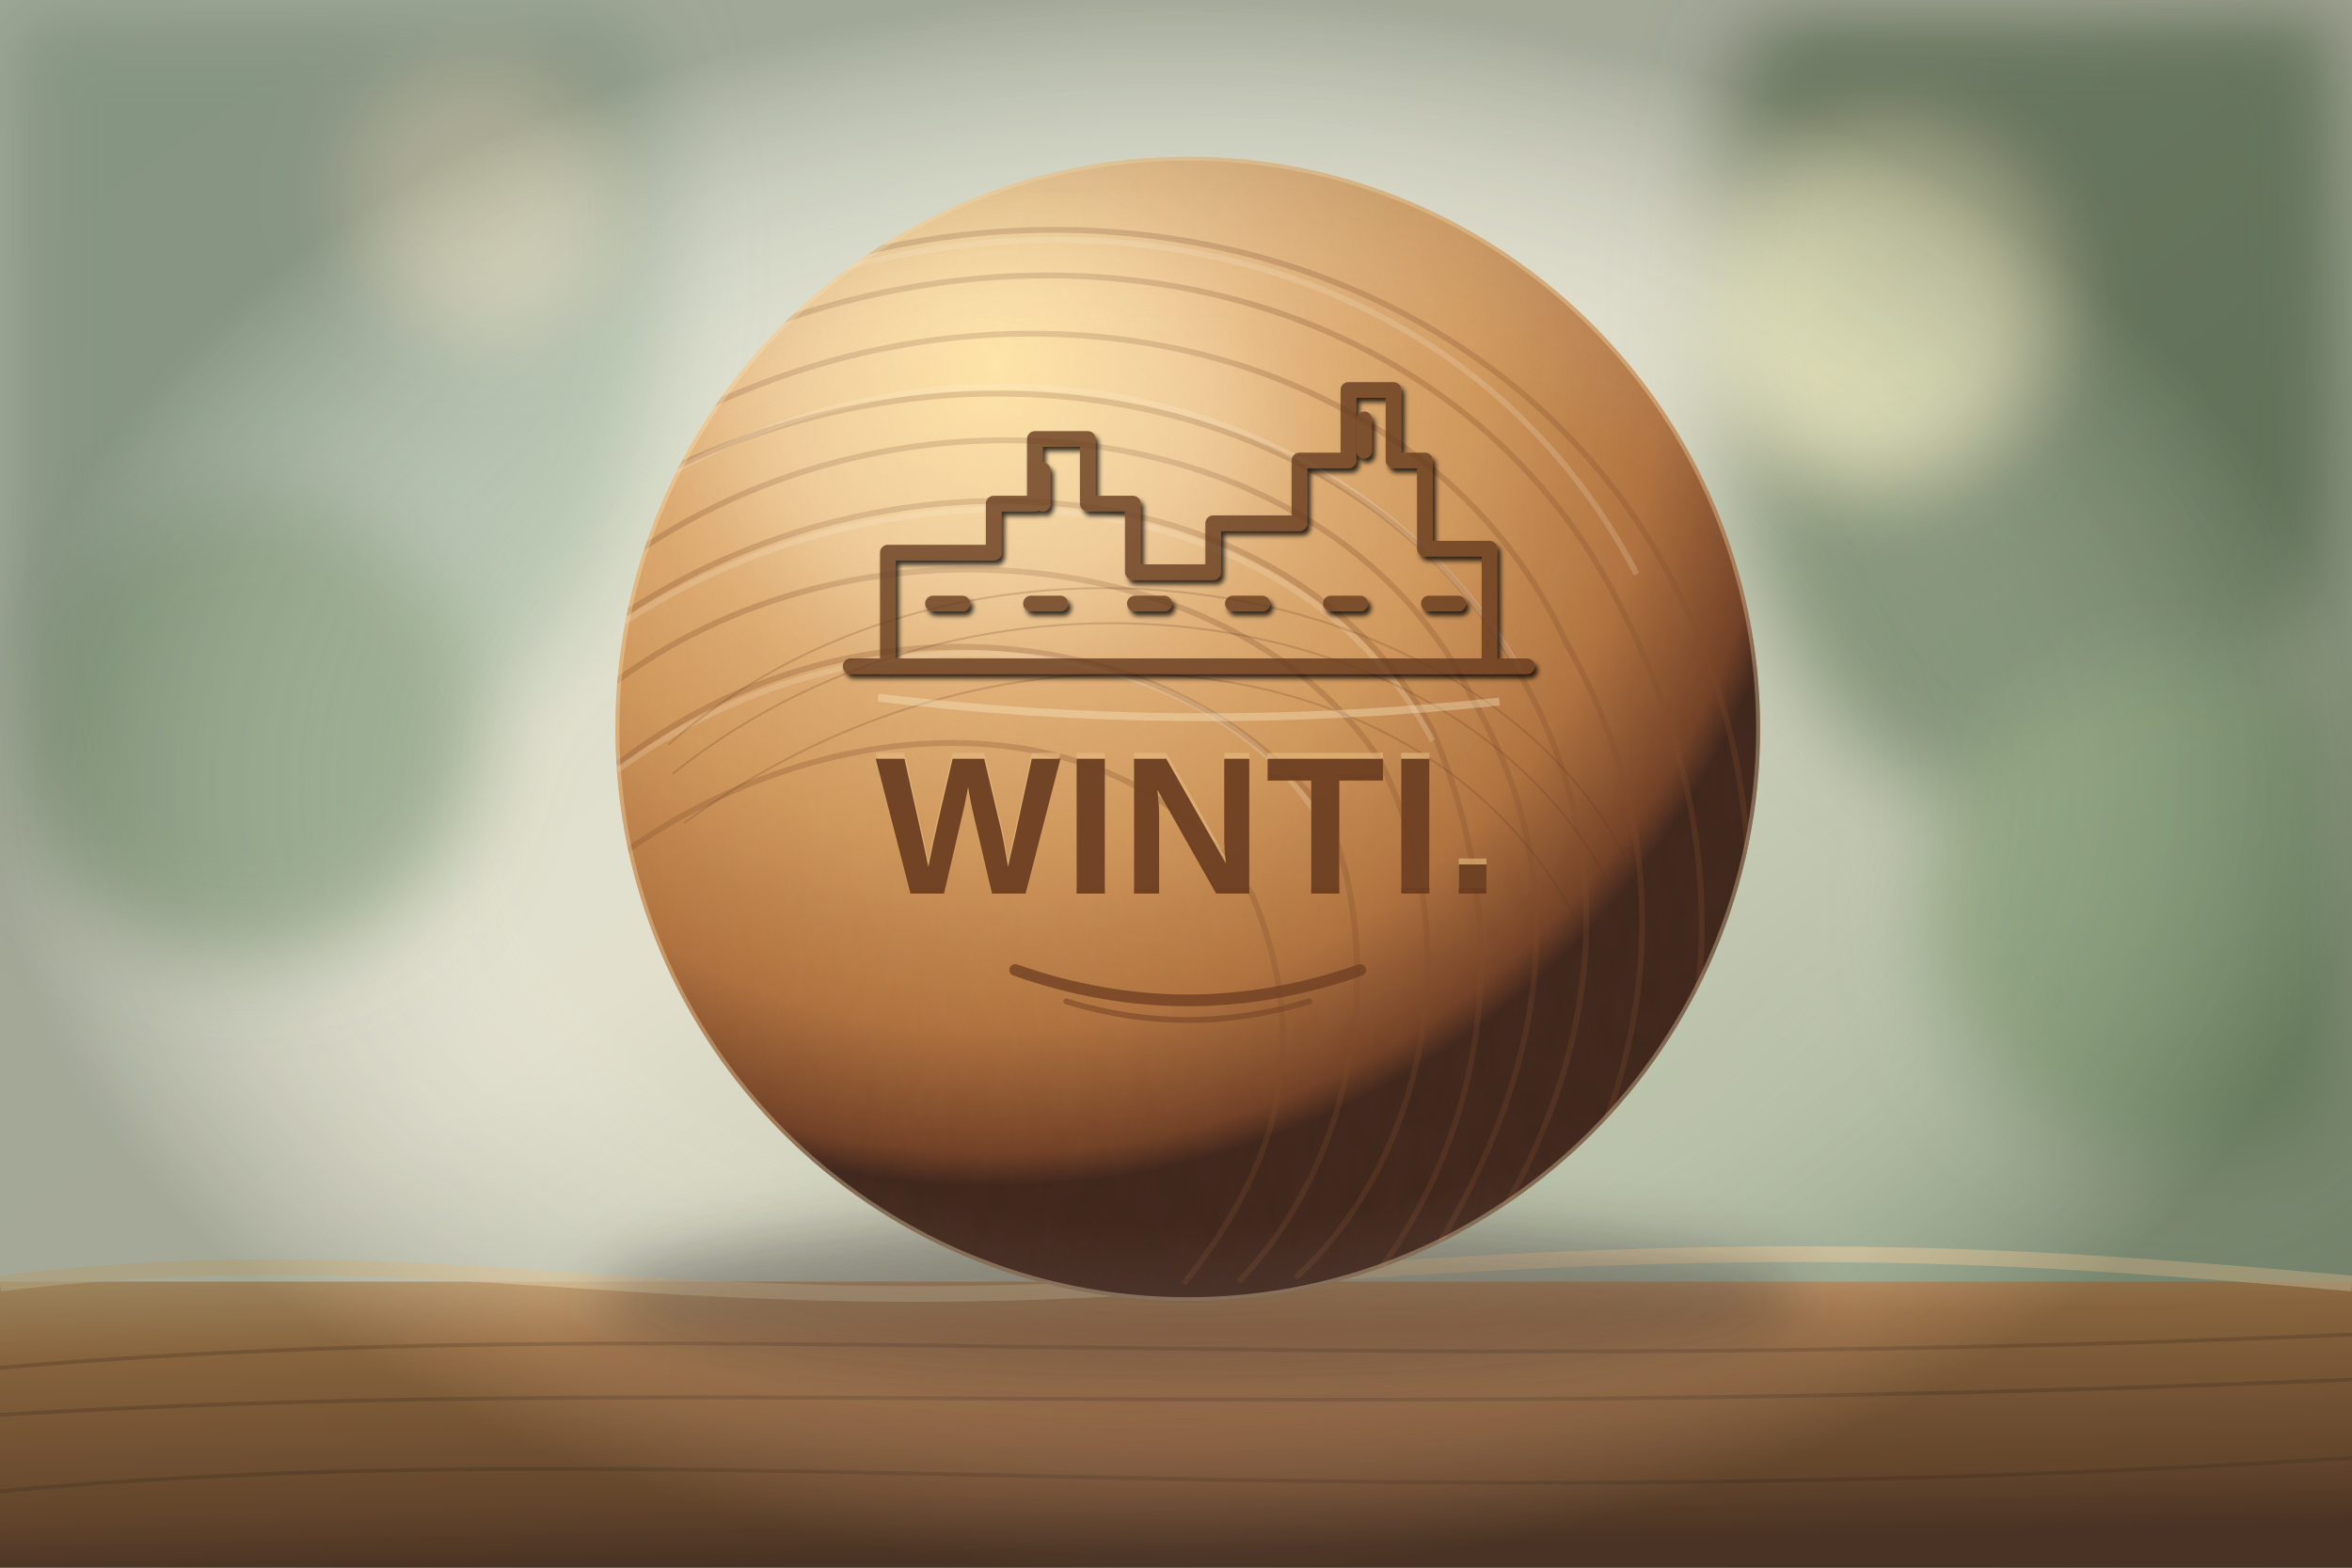
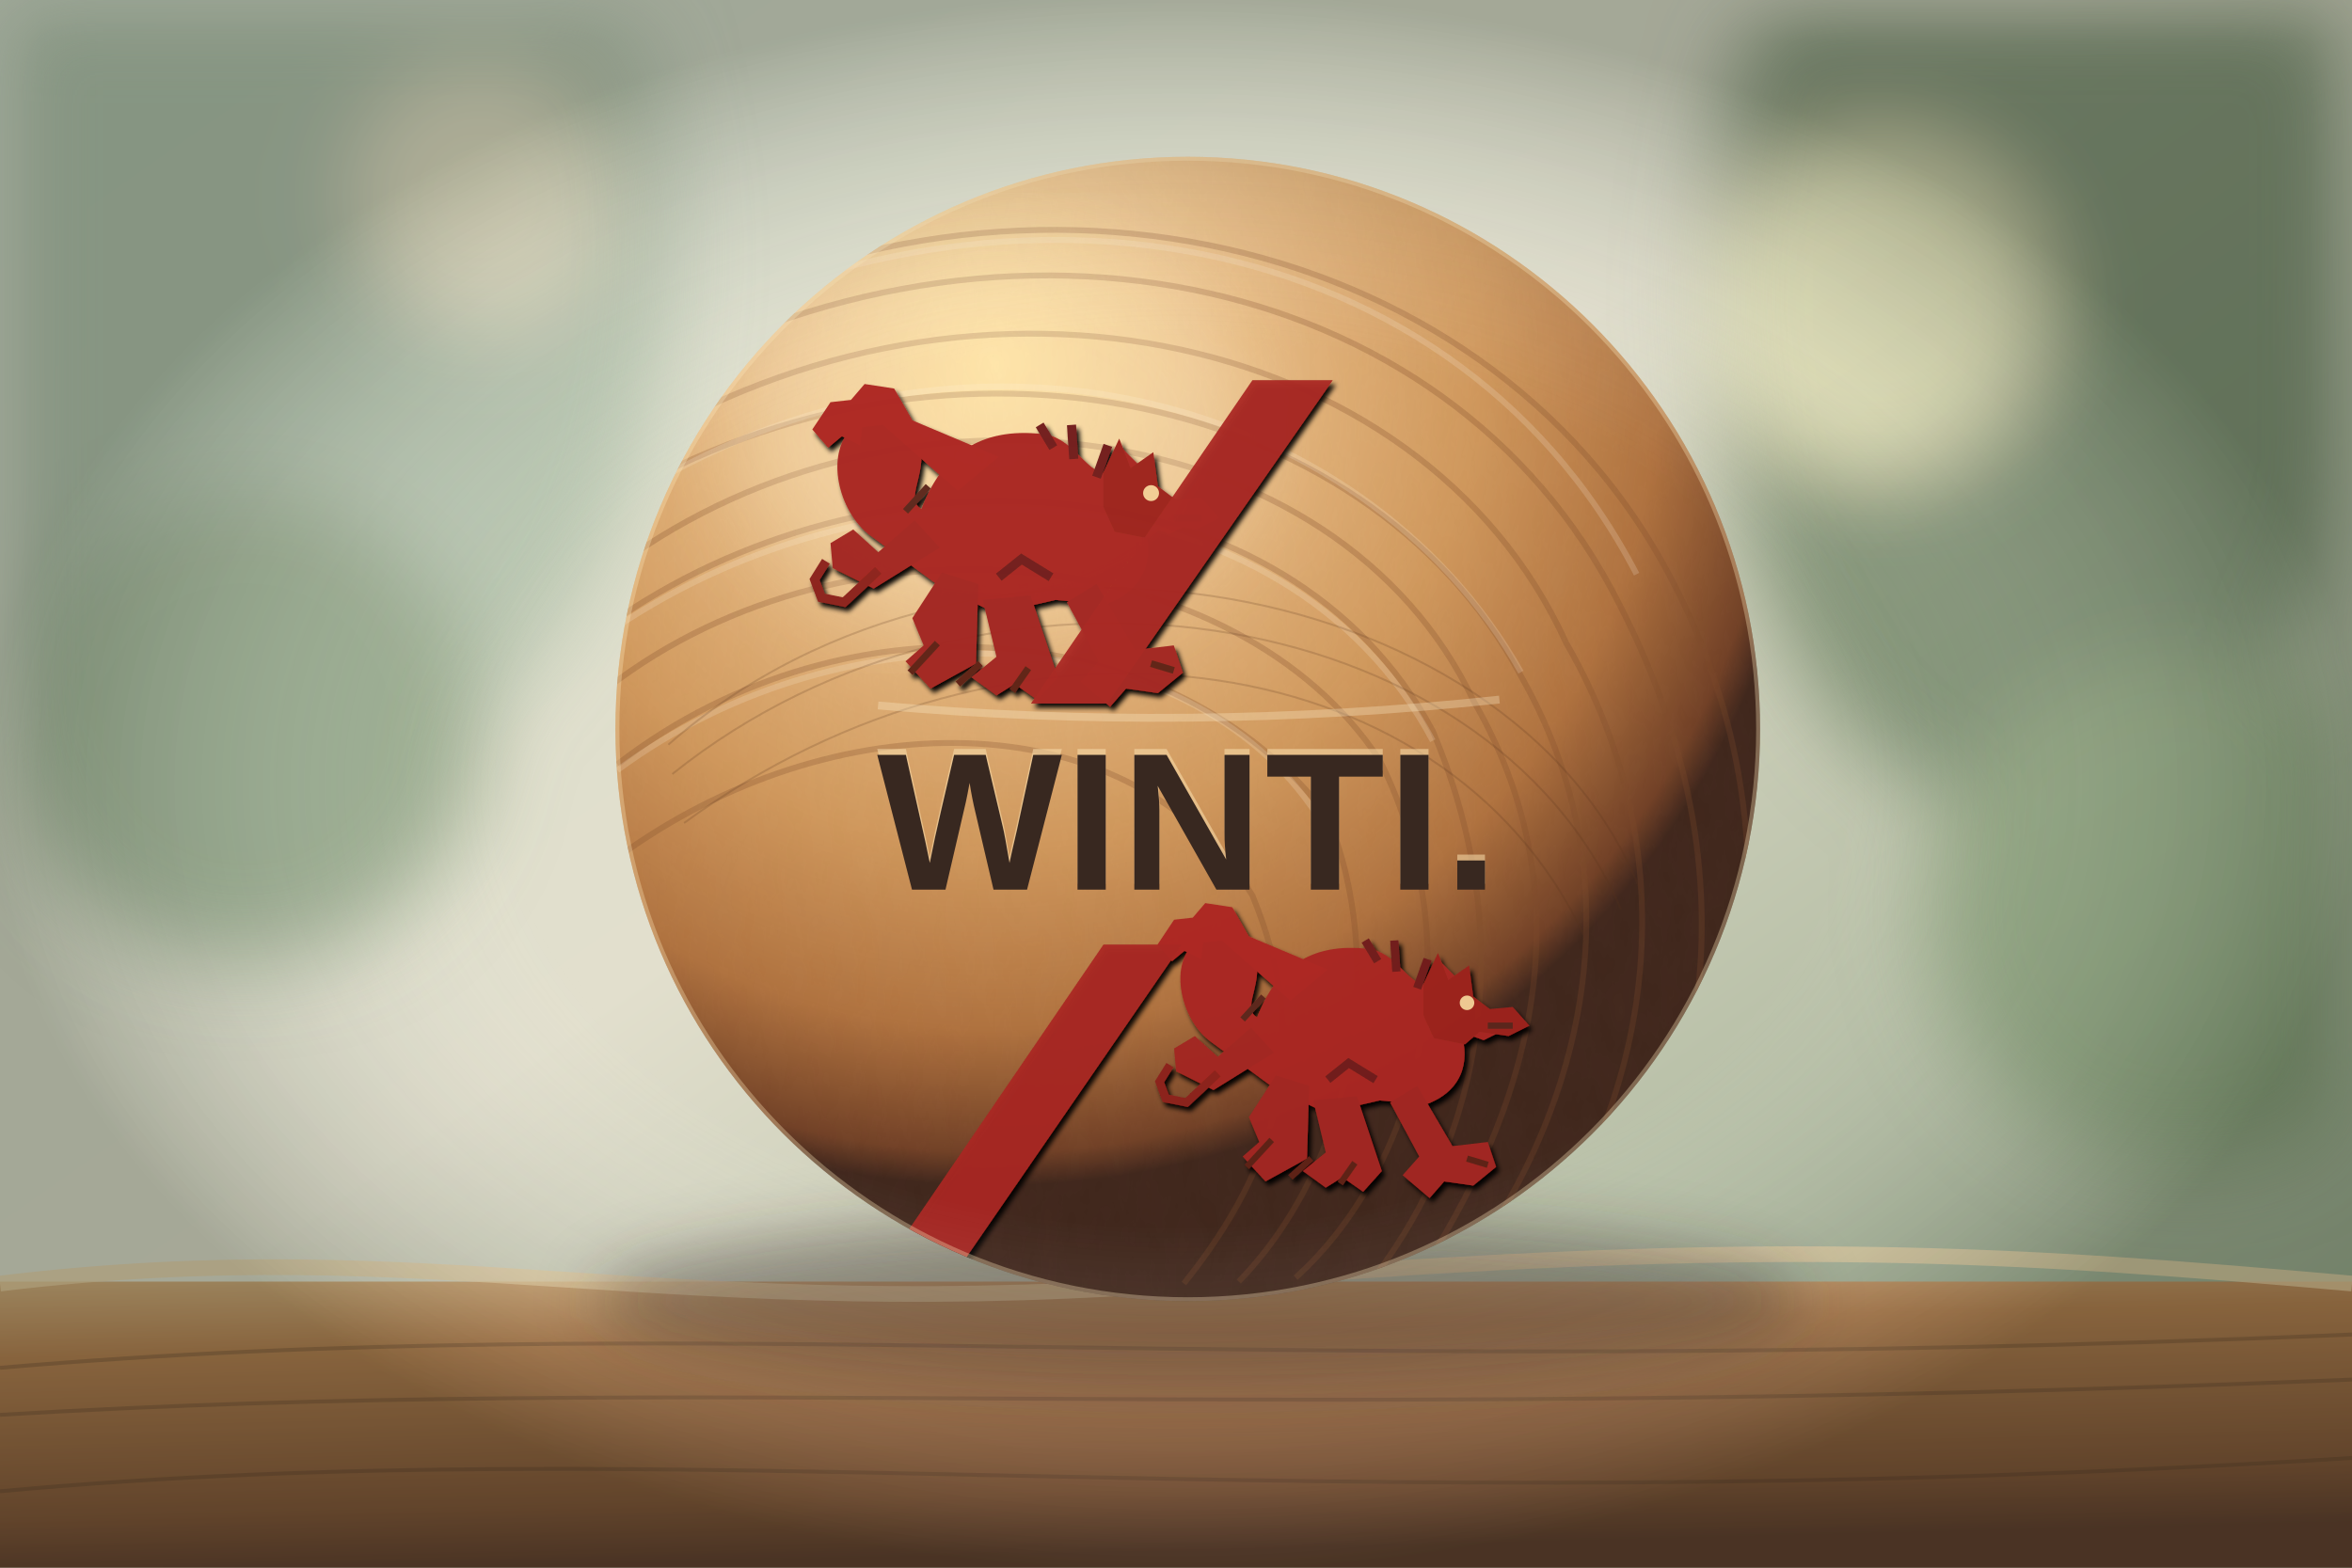
<svg xmlns="http://www.w3.org/2000/svg" viewBox="0 0 1200 800" role="img" aria-labelledby="title description">
  <defs>
    <linearGradient id="forest" x1="0" x2="1" y1=".05" y2="1">
      <stop stop-color="#d8dfce" />
      <stop offset=".43" stop-color="#e2dfcd" />
      <stop offset="1" stop-color="#8c9f80" />
    </linearGradient>
    <radialGradient id="light" cx="33%" cy="18%" r="72%">
      <stop stop-color="#ffdf9b" />
      <stop offset=".25" stop-color="#ecc18a" />
      <stop offset=".59" stop-color="#cf975b" />
      <stop offset=".81" stop-color="#af713e" />
      <stop offset=".96" stop-color="#714025" />
      <stop offset="1" stop-color="#40261b" />
    </radialGradient>
    <linearGradient id="table" x1="0" x2=".2" y1="0" y2="1">
      <stop stop-color="#d4ac7a" />
      <stop offset=".26" stop-color="#b67d4c" />
      <stop offset=".8" stop-color="#805032" />
      <stop offset="1" stop-color="#5e3828" />
    </linearGradient>
    <linearGradient id="wood-gold" x1="0" x2="1" y1="0" y2="1">
      <stop stop-color="#fff0c6" />
      <stop offset=".5" stop-color="#bd8151" />
      <stop offset="1" stop-color="#7c4a27" />
    </linearGradient>
    <radialGradient id="vignette">
      <stop offset=".56" stop-color="#fff" stop-opacity="0" />
      <stop offset="1" stop-color="#192819" stop-opacity=".3" />
    </radialGradient>
    <filter id="blur20">
      <feGaussianBlur stdDeviation="22" />
    </filter>
    <filter id="blur6">
      <feGaussianBlur stdDeviation="6" />
    </filter>
    <filter id="softShadow" x="-40%" y="-40%" width="180%" height="180%">
      <feGaussianBlur stdDeviation="16" />
    </filter>
    <filter id="wood-noise" x="0" y="0" width="100%" height="100%">
      <feTurbulence type="fractalNoise" baseFrequency=".085 .04" numOctaves="4" seed="8" result="noise" />
      <feColorMatrix in="noise" type="saturate" values="0" result="mono" />
      <feComponentTransfer in="mono">
        <feFuncA type="linear" slope=".14" />
      </feComponentTransfer>
    </filter>
    <clipPath id="ballclip">
      <circle cx="606" cy="372" r="292" />
    </clipPath>
    <filter id="engrave" x="-30%" y="-50%" width="160%" height="200%">
      <feGaussianBlur in="SourceAlpha" stdDeviation="1.2" result="edged" />
      <feOffset in="edged" dx="1.6" dy="2.2" result="lower" />
      <feMerge>
        <feMergeNode in="lower" />
        <feMergeNode in="SourceGraphic" />
      </feMerge>
    </filter>
  </defs>
  <rect width="1200" height="800" fill="url(#forest)" />
  <g filter="url(#blur20)" opacity=".67">
    <ellipse cx="1042" cy="150" rx="170" ry="270" fill="#5e7656" />
    <ellipse cx="110" cy="130" rx="230" ry="290" fill="#a4b8a0" />
    <circle cx="958" cy="155" r="85" fill="#e9e6b3" />
    <circle cx="245" cy="100" r="65" fill="#f5eaca" />
    <circle cx="125" cy="370" r="120" fill="#78926f" />
    <circle cx="1115" cy="465" r="130" fill="#789268" />
  </g>
  <rect y="654" width="1200" height="146" fill="url(#table)" />
  <path d="M0 655C225 628 337 677 620 654S1030 640 1200 655" fill="none" stroke="#edd1a4" stroke-width="8" opacity=".7" />
  <g fill="none" stroke="#40291a" stroke-width="2" opacity=".25">
    <path d="M0 698C350 668 640 705 1200 681" />
    <path d="M0 722C350 701 642 727 1200 704" />
    <path d="M0 761C350 729 655 778 1200 744" />
  </g>
  <ellipse cx="612" cy="664" rx="309" ry="43" fill="#2d231b" opacity=".44" filter="url(#softShadow)" />
  <circle cx="606" cy="372" r="292" fill="url(#light)" />
  <g clip-path="url(#ballclip)">
    <g opacity=".27" stroke="#7c4927" stroke-width="3" fill="none">
      <path d="M310 185C499 62 757 111 853 296C934 450 874 608 808 691" />
      <path d="M310 205C504 88 739 135 826 308C903 457 866 594 785 682" />
      <path d="M310 236C489 118 725 165 799 328C872 454 833 593 757 672" />
      <path d="M305 260C476 153 697 197 776 345C842 461 800 584 737 660" />
      <path d="M316 288C459 183 682 210 752 358C816 469 773 580 718 660" />
      <path d="M316 315C453 222 658 236 731 373C779 487 751 590 697 657" />
      <path d="M310 351C434 255 632 278 704 388C755 491 719 600 661 652" />
      <path d="M315 390C434 298 601 316 677 416C708 490 692 592 632 654" />
      <path d="M320 434C431 356 579 359 639 457C670 532 653 594 604 655" />
    </g>
    <g opacity=".18" fill="none" stroke="#fff6e4" stroke-width="3">
      <path d="M309 189C494 75 738 106 835 293" />
      <path d="M310 261C486 142 696 201 776 343" />
      <path d="M313 321C450 228 656 237 731 378" />
      <path d="M315 393C433 306 606 315 672 416" />
    </g>
    <rect x="300" y="80" width="640" height="620" fill="#734122" opacity=".18" filter="url(#wood-noise)" />
    <ellipse cx="506" cy="221" rx="135" ry="102" fill="#fff6d6" opacity=".24" filter="url(#blur20)" />
    <g opacity=".2" fill="none" stroke="#56301b" stroke-width="1">
      <path d="M341 380C500 240 780 295 839 460" />
      <path d="M343 395C504 266 759 306 827 464" />
      <path d="M349 420C514 299 736 325 808 477" />
    </g>
-     <g transform="translate(606 301)" fill="none" stroke="#64371f" stroke-width="8" stroke-linejoin="round" stroke-linecap="round" opacity=".78" filter="url(#engrave)">
-       <path d="M-153 39V-19L-99-19V-44L-78-44V-77L-51-77V-44L-28-44V-9L13-9V-34L57-34V-66L82-66V-102L105-102V-66L121-66V-21L154-21V39" />
-       <path d="M-172 39H173" />
-       <path d="M-74-44V-61 M90-71V-87" />
-       <path d="M-130 7h15m35 0h15m38 0h15m35 0h15m35 0h15m35 0h15" />
+     <defs>
+       <g id="winti-lion">
+         <path d="M-65-2C-79-12-85-36-75-48C-72-60-54-62-47-50C-36-34-52-19-43-14       C-34-38-17-50 10-47C23-46 29-31 37-30L45-41L55-31L51-20L66-19       L78-9L66-3L55-7C60 8 55 22 38 28L16 26L-10 32L-35 20Z" fill="#a92821" />
+         <path d="M37-30L44-45L49-32L59-39L61-24L69-18L80-19L88-10L78-5L64-7L57-1       L42-4L37-15" fill="#9c241e" />
+         <path d="M-27-22L-60-51L-69-50L-70-42L-78-46L-84-41L-91-49L-83-61L-74-62       L-68-69L-55-67L-47-53L-9-37" fill="#ad2821" />
+         <path d="M-18 19L-19 54L-39 65L-50 53L-42 46L-47 34L-34 14Z" fill="#a22620" />
+         <path d="M5 24L17 60L8 70L-2 63L-10 68L-21 60L-10 51L-16 26Z" fill="#a22620" />
+         <path d="M34 19L51 48L68 46L72 58L61 67L47 65L40 73L27 62L35 53L21 27Z" fill="#a22620" />
+         <path d="M-35 3L-64 21L-82 12L-83 1L-73-5L-62 5L-46-9Z" fill="#a22620" />
+         <path d="M-62 13L-77 27L-87 25L-90 17L-85 9" stroke="#8c201b" stroke-width="4" fill="none" />
+         <path d="M-36 45L-48 58M-17 54L-27 63M4 56L-3 66M58 54L68 57" stroke="#5f2319" stroke-width="3" fill="none" />
+         <circle cx="58" cy="-21" r="3.5" fill="#f2cd95" />
+         <path d="M68-10L80-10M-50-13L-40-24" stroke="#5b261a" stroke-width="3" fill="none" />
+         <path d="M15-41L9-51M24-36L23-51M34-28L39-42M14 16L1 8L-9 16" stroke="#711e1c" stroke-width="4" fill="none" />
+       </g>
+     </defs>
+     <g opacity=".97" filter="url(#engrave)">
+       <use href="#winti-lion" transform="translate(520 276) scale(1.16)" />
+       <path d="M639 194 L680 194 L565 359 L526 359Z" fill="#a92821" opacity=".96" />
+       <use href="#winti-lion" transform="translate(687 534) scale(1.06)" />
+       <path d="M563 482 L603 482 L490 646 L451 646Z" fill="#a92821" opacity=".96" />
    </g>
-     <path d="M448 356Q606 375 765 358" fill="none" stroke="#fff1cf" stroke-opacity=".34" stroke-width="4" />
-     <text x="607" y="456" text-anchor="middle" font-family="Arial,Helvetica,sans-serif" font-size="100" font-weight="900" letter-spacing="1.5" fill="#e6bc80" opacity=".6" transform="translate(-1,-3)">WINTI.</text>
-     <text x="606" y="456" text-anchor="middle" font-family="Arial,Helvetica,sans-serif" font-size="100" font-weight="900" letter-spacing="1.5" fill="#67391e" opacity=".91">WINTI.</text>
-     <g transform="translate(606,495)" fill="none" stroke="#703f23" stroke-linecap="round" stroke-width="6" opacity=".78">
-       <path d="M-88 0Q0 31 88 0" />
-       <path d="M-62 16Q0 35 62 16" stroke-width="3" opacity=".65" />
-     </g>
+     <path d="M448 360Q606 374 765 357" fill="none" stroke="#fff1cf" stroke-opacity=".3" stroke-width="4" />
+     <text x="607" y="454" text-anchor="middle" font-family="Arial,Helvetica,sans-serif" font-size="100" font-weight="950" letter-spacing="1.2" fill="#f8ddac" opacity=".56" transform="translate(-1,-3)">WINTI.</text>
+     <text x="606" y="454" text-anchor="middle" font-family="Arial,Helvetica,sans-serif" font-size="100" font-weight="950" letter-spacing="1.2" fill="#382820">WINTI.</text>
  </g>
  <circle cx="606" cy="372" r="291" fill="none" stroke="#fbe6b5" stroke-width="2" opacity=".34" />
  <rect width="1200" height="800" fill="url(#vignette)" />
</svg>
